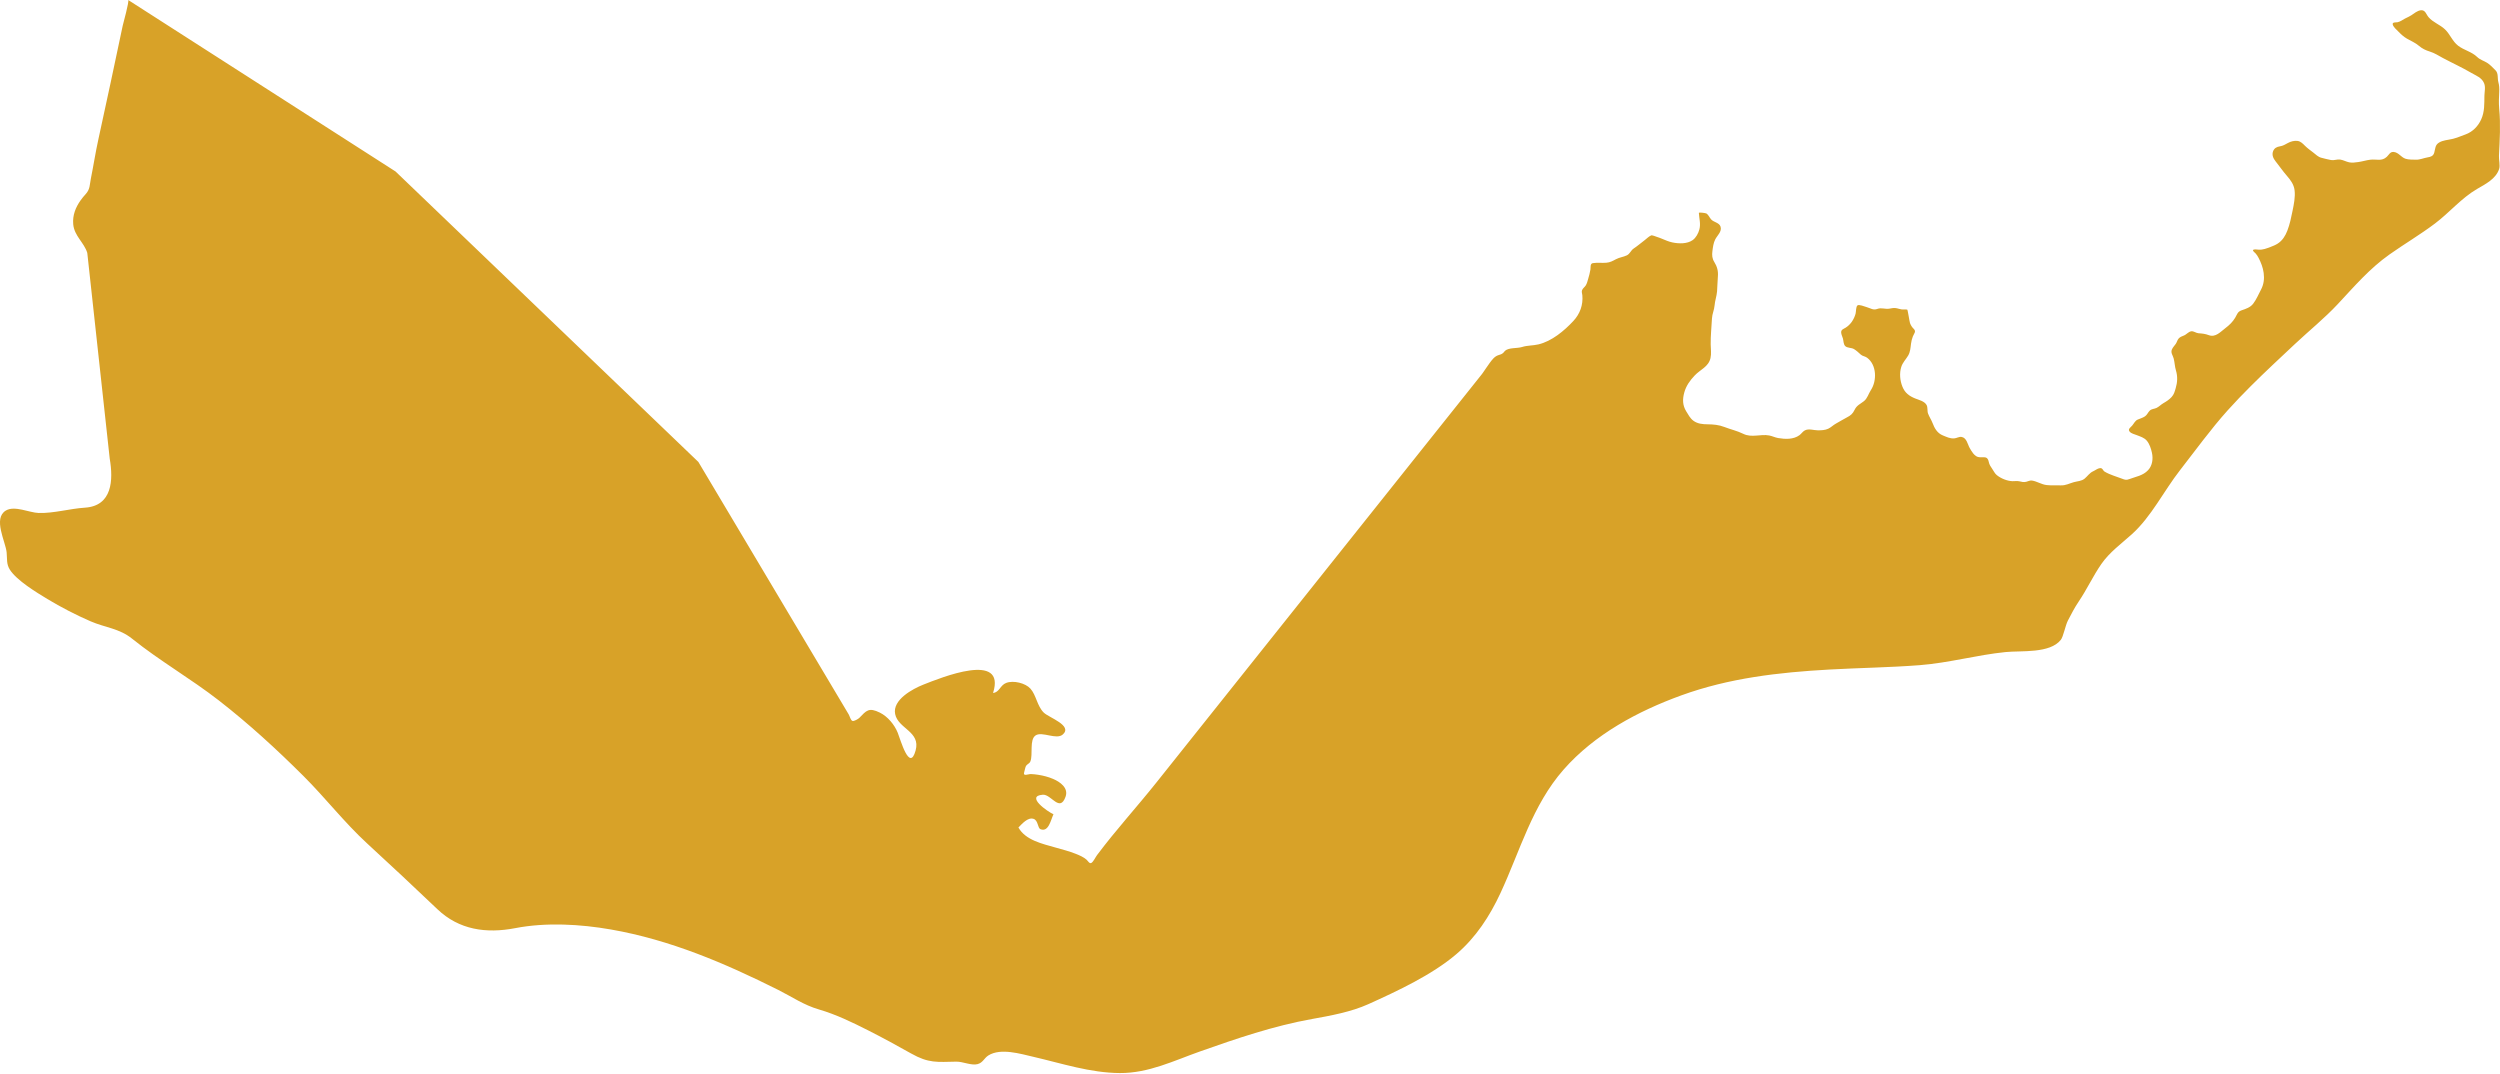
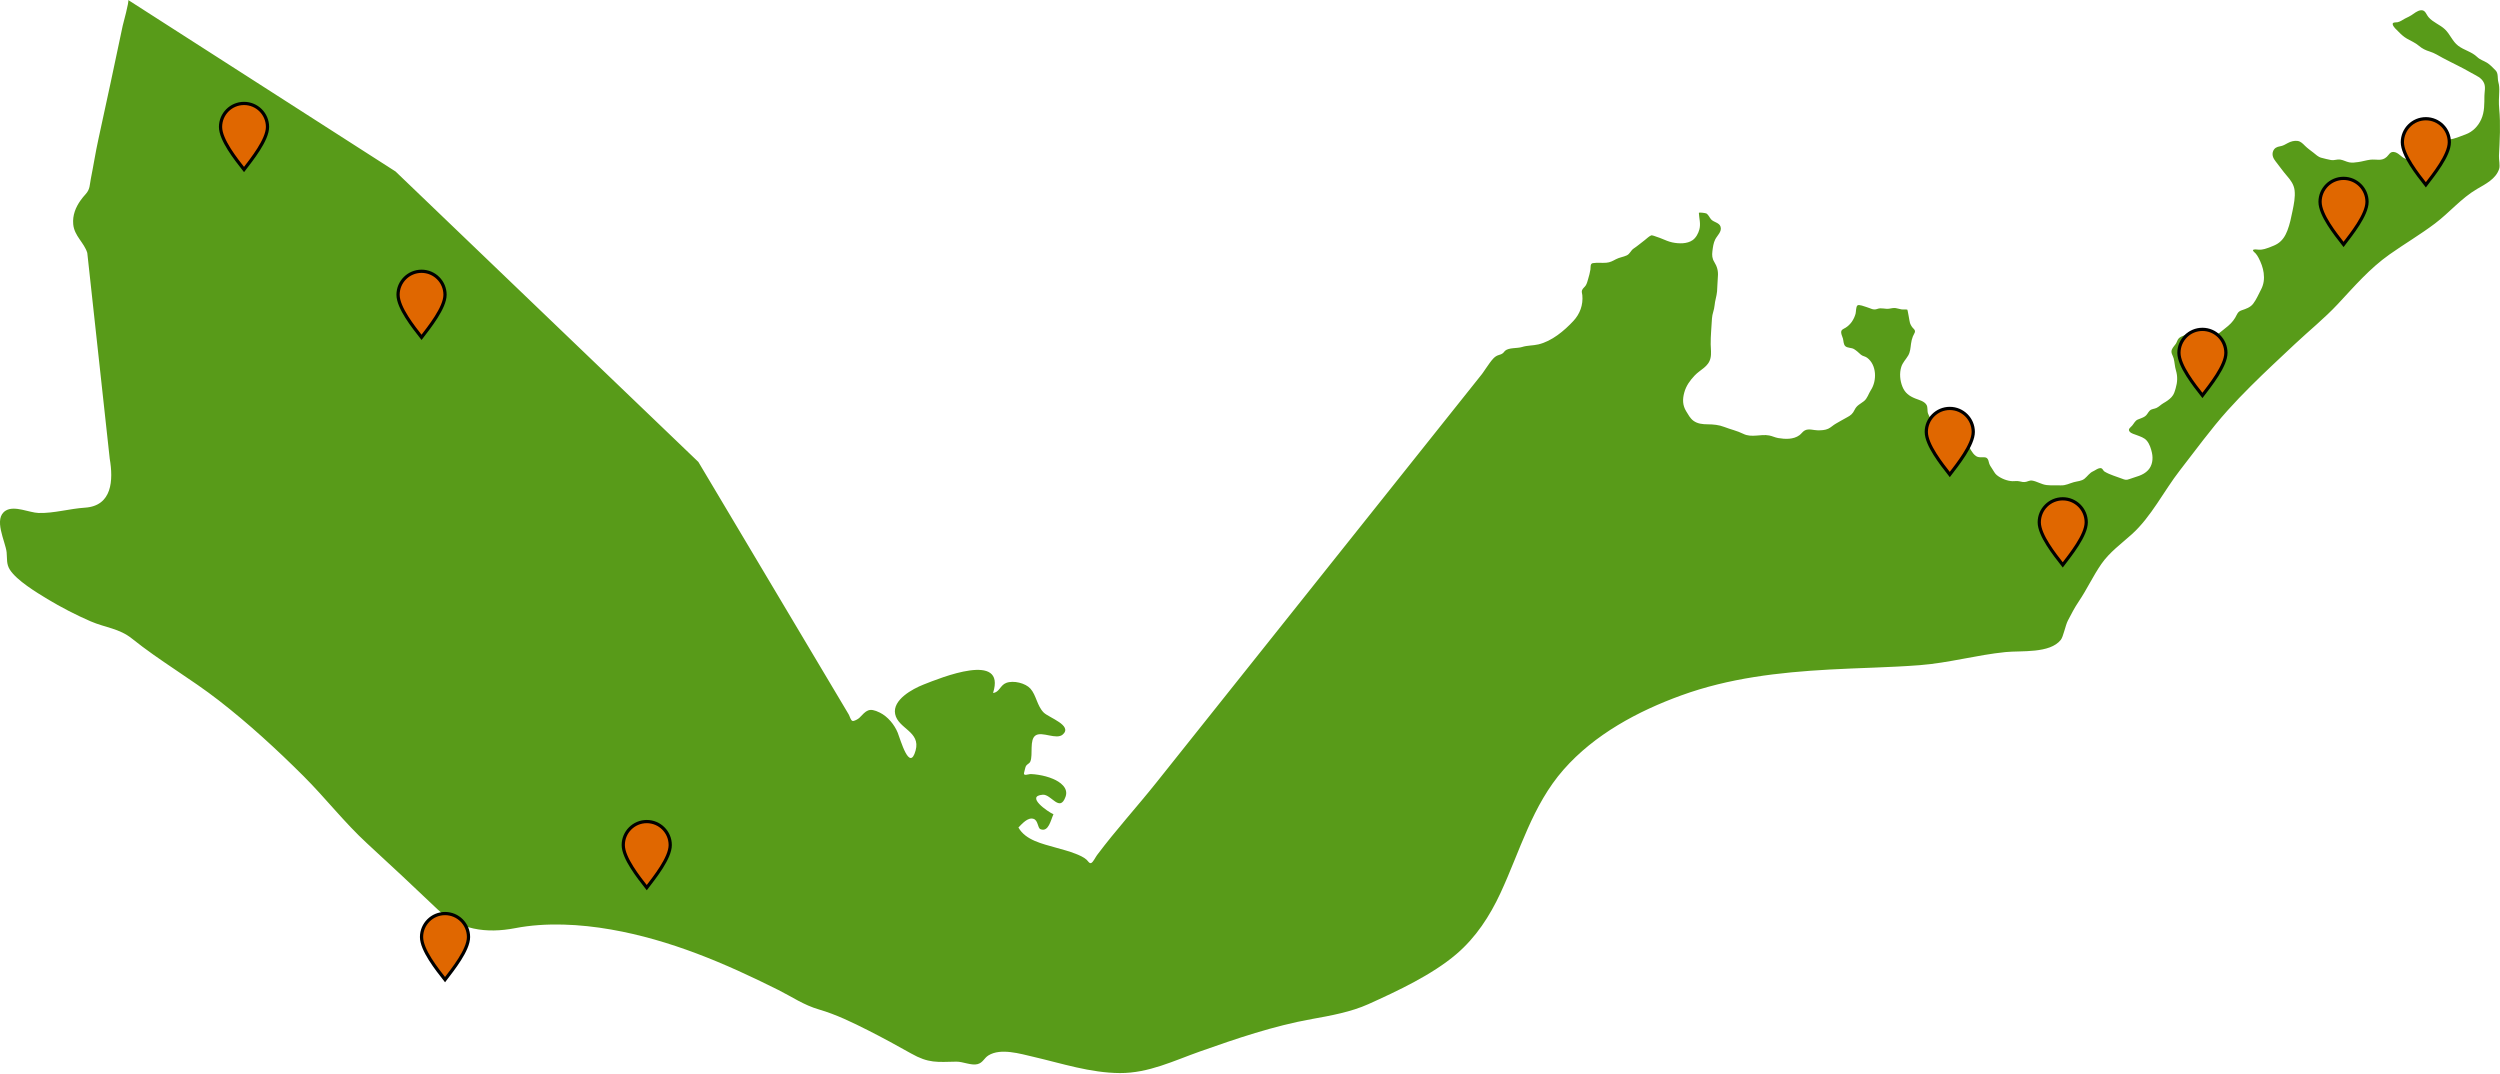
<svg xmlns="http://www.w3.org/2000/svg" version="1.1" id="Layer_1" x="0px" y="0px" width="1549.166px" height="664.934px" viewBox="0 0 1549.166 664.934" enable-background="new 0 0 1549.166 664.934" xml:space="preserve">
-   <path id="sudurland_2_" fill="#D8A228" d="M1222.744,280.997c0.516,0.63,1.094,1.194,1.771,1.634  c3.229,2.097,6.869-1.447,7.875,3.684c0.316,1.619,1.242,2.963,2.17,4.306c0.887,1.28,1.518,2.743,2.746,3.755  c2.531,2.084,6.492,3.715,9.787,3.798c1.475,0.037,2.863-0.26,4.318,0.095c1.52,0.369,2.551,0.633,4.137,0.281  c1.197-0.267,2.313-0.956,3.578-0.771c3.127,0.458,5.895,2.45,9.146,2.802c2.881,0.311,5.908,0.082,8.813,0.188  c2.986,0.111,5.254-1.231,8.051-1.998c2.254-0.617,4.725-0.613,6.607-2.159c1.869-1.535,3.047-3.57,5.35-4.59  c1.334-0.59,2.666-1.775,4.16-1.93c1.789-0.186,1.68,1.417,2.961,2.187c3.314,1.992,7.232,2.969,10.811,4.376  c1.732,0.682,2.557,0.94,4.318,0.271c4.168-1.582,8.533-2.135,11.75-5.571c2.676-2.86,3.219-7.033,2.393-10.777  c-0.572-2.602-1.457-5.446-3.207-7.516c-1.611-1.905-3.994-2.542-6.221-3.431c-1.332-0.531-3.355-0.979-4.326-2.09  c-1.422-1.625,0.502-2.648,1.48-3.782c1.08-1.25,1.809-3.019,3.396-3.736c1.582-0.716,3.078-1.022,4.586-2.044  c1.33-0.898,1.816-2.456,2.938-3.529c1.201-1.147,2.787-0.997,4.211-1.681c1.521-0.73,2.764-2.101,4.262-2.948  c1.816-1.029,3.6-2.203,5.02-3.748c1.568-1.705,1.943-3.41,2.582-5.541c1.084-3.618,1.271-7.312,0.156-10.953  c-0.74-2.425-0.768-4.992-1.404-7.438c-0.521-2.004-2.012-3.5-1.088-5.631c0.559-1.288,1.566-2.268,2.361-3.398  c0.725-1.029,0.941-2.353,1.775-3.31c0.818-0.941,2.078-1.454,3.221-1.871c1.617-0.589,2.879-2.407,4.617-2.635  c1.553-0.203,2.92,1.086,4.432,1.198c2.416,0.182,4.168,0.332,6.467,1.198c4.148,1.563,7.23-2.087,10.229-4.342  c2.363-1.777,4.566-3.883,6.078-6.444c1.295-2.188,1.457-3.753,4.033-4.628c2.676-0.91,5.367-1.764,7.145-4.096  c2.008-2.631,3.279-5.765,4.818-8.668c1.756-3.312,2.164-6.707,1.678-10.4c-0.436-3.3-1.652-6.421-3.18-9.362  c-0.51-0.98-1.066-1.861-1.799-2.691c-0.303-0.345-1.773-1.465-1.639-2.006c0.213-0.857,2.912-0.378,3.506-0.345  c2.754,0.155,4.783-0.744,7.324-1.671c1.561-0.567,3.107-1.214,4.51-2.114c2.928-1.886,4.709-4.793,5.943-7.986  c1.527-3.952,2.396-8.173,3.23-12.315c0.832-4.123,1.748-8.468,1.26-12.69c-0.404-3.502-2.408-6.287-4.666-8.867  c-2.539-2.896-4.656-6.03-7.059-9.029c-1.469-1.831-2.504-4.023-1.584-6.369c0.768-1.96,2.326-2.681,4.266-3  c1.906-0.313,3.166-1.102,4.842-2.031c1.773-0.983,4.111-1.619,6.146-1.297c1.939,0.31,3.219,1.743,4.545,3.054  c1.588,1.566,3.396,2.821,5.156,4.187c1.582,1.229,2.916,2.669,4.922,3.171c1.973,0.494,4.111,1.104,6.109,1.435  c1.848,0.305,3.658-0.58,5.525-0.322c1.977,0.271,3.742,1.358,5.695,1.74c1.832,0.357,3.736,0.063,5.563-0.186  c2.521-0.344,4.953-1.156,7.48-1.458c3.873-0.463,7.045,1.189,10.221-1.809c1.4-1.323,2.021-3.196,4.248-2.99  c3.061,0.283,4.557,3.301,7.326,4.203c1.949,0.635,4.471,0.528,6.508,0.59c2.402,0.072,4.791-1.043,7.146-1.43  c2.018-0.331,3.563-0.812,4.164-2.98c0.709-2.543,0.461-4.708,3.014-6.228c2.457-1.463,5.373-1.548,8.084-2.195  c2.855-0.682,5.65-1.855,8.402-2.871c4.354-1.604,7.723-5.113,9.6-9.308c2.131-4.761,1.895-9.509,1.977-14.595  c0.043-2.646,0.855-5.385-0.264-7.924c-1.492-3.395-4.906-4.535-7.871-6.275c-5.727-3.361-11.762-6.092-17.611-9.219  c-2.715-1.452-5.133-3.073-8.104-3.987c-2.574-0.792-4.654-1.79-6.715-3.54c-2.324-1.975-4.891-2.983-7.494-4.485  c-1.959-1.129-3.645-2.682-5.205-4.302c-1.107-1.149-3.422-3.021-3.584-4.706c-0.123-1.263,2.299-0.979,3.072-1.146  c1.66-0.354,3.014-1.428,4.48-2.215c1.326-0.71,2.658-1.235,3.939-2.05c1.789-1.14,3.695-2.858,5.877-3.129  c2.904-0.358,3.338,2.479,4.814,4.216c2.832,3.331,7.146,4.662,10.244,7.626c3.17,3.033,4.631,7.459,8.178,10.151  c3.639,2.759,8.381,3.688,11.713,6.914c1.846,1.79,4.01,2.304,6.131,3.6c1.885,1.148,3.721,3.126,5.275,4.693  c1.936,1.947,1.08,4.951,1.775,7.366c0.539,1.874,0.627,3.956,0.535,5.893c-0.172,3.589-0.367,6.894-0.025,10.466  c0.934,9.743,0.34,19.552-0.15,29.302c-0.117,2.356,0.832,5.96,0.096,8.151c-2.084,6.197-8.453,9.305-13.711,12.375  c-9.721,5.678-17.049,14.604-25.996,21.353c-9.068,6.843-18.881,12.612-28.156,19.159c-12.443,8.784-21.803,19.792-32.127,30.825  c-8.242,8.809-17.744,16.458-26.533,24.714c-9.184,8.625-18.432,17.188-27.354,26.083c-4.918,4.903-9.736,9.908-14.377,15.076  c-10.475,11.668-19.781,24.598-29.512,37.071c-9.984,12.804-17.75,28.768-29.762,39.6c-6.561,5.915-13.889,11.174-18.969,18.51  c-5.129,7.405-8.945,15.748-14.01,23.227c-2.588,3.821-4.563,7.71-6.715,11.822c-1.508,2.883-2.807,9.913-4.354,11.891  c-6.764,8.628-24.566,6.631-34.244,7.605c-17.869,1.801-35.205,6.736-53.258,8.125c-18.686,1.438-37.434,1.672-56.141,2.719  c-31.184,1.745-61.973,5.267-91.502,15.98c-26.963,9.784-53.83,24.198-72.975,46.001c-19.471,22.17-26.934,50.285-39.109,76.476  c-6.658,14.323-15.225,27.528-27.322,37.854c-15.074,12.869-36.484,22.848-54.521,31.006c-10.695,4.837-23.531,7.178-35.02,9.234  c-23.771,4.255-46.854,12.144-69.213,20.045c-16.449,5.813-31.936,13.522-49.764,13.437c-18.271-0.09-35.883-5.947-53.51-10.039  c-8.203-1.903-20.359-5.615-27.95-0.905c-2.747,1.704-3.367,4.521-6.77,5.417c-3.81,1.004-9.109-1.612-13.111-1.541  c-11.943,0.214-17.111,1.115-28.067-5.078c-8.759-4.952-17.699-9.806-26.677-14.349c-9.795-4.956-19.797-9.812-30.35-12.893  c-9.637-2.815-16.456-7.712-25.32-12.149c-33.149-16.595-66.877-30.985-103.563-37.412c-19.042-3.337-40.271-4.541-59.359-0.854  c-17.98,3.472-34.838,1.082-48.259-11.739c-14.391-13.749-28.919-27.288-43.56-40.763c-14.105-12.981-25.85-28.211-39.405-41.729  c-16.583-16.534-33.889-32.406-52.381-46.795c-17.458-13.582-36.641-24.526-53.873-38.365c-7.94-6.377-16.567-6.799-25.646-10.723  c-8.857-3.829-18.581-8.843-26.844-13.852c-6.774-4.106-18.951-11.487-23.188-18.112c-2.279-3.565-1.634-6.722-2.021-10.731  c-0.649-6.73-8.638-21.101-0.472-25.969c5.423-3.23,14.524,1.335,20.276,1.516c9.346,0.292,19.279-2.688,28.702-3.288  c16.955-1.086,17.663-17.033,15.364-30.427L54.085,156.713c-1.95-6.44-8.063-10.454-8.711-17.771  c-0.493-5.584,1.51-10.496,4.56-14.784c0.96-1.351,2.023-2.64,3.146-3.866c2.801-3.065,2.447-5.771,3.221-9.593  c1.648-8.145,2.872-16.269,4.676-24.444c5.155-23.393,10.097-46.84,15.048-70.277C76.269,14.815,80.252,0.524,79.437,0  c0.016,0.01,165.667,106.261,165.667,106.261l187.652,179.991c0.15,0.252,0.302,0.506,0.451,0.759  c1.053,1.768,2.104,3.533,3.156,5.3c2.313,3.885,4.625,7.769,6.938,11.651c3.45,5.794,6.9,11.589,10.353,17.384  c4.04,6.785,8.08,13.572,12.121,20.357c4.314,7.247,8.631,14.494,12.944,21.74c4.402,7.395,8.807,14.788,13.209,22.184  c4.198,7.053,8.397,14.104,12.598,21.156c3.579,6.012,7.159,12.021,10.739,18.032c2.603,4.371,5.204,8.74,7.807,13.111  c0.952,1.603,1.904,3.203,2.857,4.805c0.572,0.964,1.207,3.619,2.313,4c0.944,0.324,3.561-1.178,4.243-1.875  c4.397-4.531,5.843-6.681,12.765-3.253c4.859,2.406,9.028,7.464,11.033,12.432c1.733,4.292,7.34,24.69,11.089,11.021  c3.246-11.831-10.801-13.392-12.676-22.571c-1.806-8.841,10.883-15.641,17.498-18.25c10.815-4.265,51.432-20.844,43.169,5.174  c3.979-0.381,4.347-4.79,8.163-6.235c4.508-1.708,11.886,0.11,14.974,3.531c3.643,4.036,4.15,10.813,8.295,14.884  c3.197,3.132,18.068,7.958,11.789,13.541c-3.951,3.515-12.779-2.098-16.836,0.568c-4.008,2.634-1.521,11.844-3.264,16.138  c-0.525,1.293-1.848,1.599-2.605,2.646c-0.582,0.807-0.785,2.646-1.131,3.654c-1.162,3.381,2.348,1.444,4.107,1.521  c1.52,0.066,3.035,0.229,4.537,0.466c3.115,0.488,6.219,1.284,9.127,2.519c4.377,1.857,9.729,5.586,7.771,11.066  c-3.574,9.982-8.885-1.645-14.1-1.247c-10.945,0.833,3.031,10.546,6.609,12.099c-1.664,3.5-3,11.284-8.045,9.263  c-1.848-0.741-1.357-5.479-4.338-6.417c-3.559-1.119-7.117,3.148-9.331,5.361c4.381,7.916,15.038,10.141,22.963,12.418  c4.221,1.213,8.459,2.264,12.549,3.896c2.33,0.931,4.826,1.983,6.732,3.66c0.855,0.753,1.768,2.664,2.963,1.979  c1.244-0.711,2.588-3.619,3.477-4.805c11.625-15.52,24.723-29.848,36.801-45.002c5.018-6.295,10.035-12.59,15.053-18.887  c5.396-6.771,10.795-13.543,16.193-20.316c5.682-7.127,11.363-14.256,17.045-21.385c5.908-7.41,11.815-14.822,17.723-22.234  c6.051-7.59,12.102-15.18,18.148-22.77c6.059-7.603,12.117-15.201,18.176-22.803c5.922-7.432,11.846-14.861,17.768-22.293  c5.684-7.13,11.365-14.259,17.049-21.388c5.381-6.752,10.764-13.504,16.145-20.256c5.014-6.29,10.025-12.58,15.039-18.869  c4.502-5.646,9.004-11.295,13.504-16.941c3.77-4.729,7.537-9.454,11.305-14.183c2.822-3.542,5.646-7.084,8.469-10.626  c0.229-0.288,0.443-0.586,0.658-0.886c1.439-2.012,2.748-4.113,4.229-6.098c1.469-1.971,3.035-4.184,5.486-4.914  c1.086-0.324,2.008-0.59,2.895-1.35c0.467-0.397,0.746-0.979,1.193-1.361c2.398-2.064,7.525-1.381,10.473-2.315  c3.369-1.069,6.742-0.828,10.133-1.621c8.314-1.943,16.039-8.415,21.729-14.536c4.082-4.394,6.109-9.958,5.533-15.975  c-0.102-1.042-0.553-2.006-0.189-3.038c0.422-1.196,1.699-1.985,2.348-3.051c0.746-1.229,1.074-2.698,1.477-4.065  c0.555-1.888,1.088-3.791,1.381-5.74c0.207-1.384-0.279-3.674,1.521-3.957c2.709-0.429,5.619-0.021,8.365-0.248  c2.313-0.19,3.938-1.104,5.943-2.177c2.156-1.153,4.572-1.361,6.734-2.398c1.947-0.937,2.48-3.085,4.252-4.245  c2.4-1.575,4.553-3.486,6.854-5.2c1.309-0.976,2.439-2.255,3.959-2.914c0.623-0.27,2.861,0.703,3.527,0.907  c1.092,0.334,2.152,0.742,3.207,1.181c2.107,0.878,4.174,1.79,6.422,2.262c3.924,0.821,9.117,1.006,12.553-1.421  c2.092-1.479,3.531-4.199,4.176-6.642c0.934-3.528-0.135-6.743-0.316-10.222c-0.027-0.52,4.291,0.065,4.762,0.395  c1.232,0.858,1.85,2.486,2.822,3.598c1.596,1.816,5.059,1.981,5.855,4.526c0.955,3.046-2.031,5.427-3.279,7.854  c-1.148,2.234-1.459,4.869-1.771,7.332c-0.318,2.501-0.18,4.542,1.18,6.719c1.773,2.84,2.521,5.672,2.211,9.022  c-0.281,3.066-0.246,6.146-0.51,9.218c-0.254,2.962-1.299,5.734-1.537,8.674c-0.227,2.813-1.469,5.223-1.613,8.045  c-0.273,5.334-0.859,10.681-0.793,16.025c0.035,2.832,0.516,5.769-0.121,8.563c-1.234,5.406-6.285,7.054-9.768,10.739  c-2.975,3.15-5.324,6.368-6.482,10.591c-1.135,4.122-1.109,7.867,1.178,11.607c1.266,2.069,2.467,4.378,4.451,5.854  c2.598,1.933,5.719,2.2,8.846,2.23c3.559,0.034,6.979,0.327,10.322,1.638c3.898,1.527,8,2.386,11.766,4.261  c5.201,2.59,10.703-0.006,16.092,1.023c1.881,0.357,3.6,1.267,5.516,1.59c4.352,0.733,9.471,0.975,13.211-1.775  c1.188-0.873,2.021-2.291,3.346-2.974c2.471-1.272,5.537-0.012,8.152-0.025c2.084-0.012,4.357-0.09,6.279-0.979  c1.754-0.813,3.104-2.264,4.795-3.185c2.277-1.237,4.5-2.657,6.803-3.844c2.402-1.238,3.627-2.272,4.807-4.732  c1.354-2.813,3.504-3.552,5.779-5.354c2.15-1.702,2.824-4.606,4.277-6.821c3.854-5.859,3.646-15.646-2.328-20.08  c-1.301-0.965-2.791-0.911-3.955-1.979c-1.305-1.195-2.635-2.456-4.162-3.379c-1.609-0.972-4.203-0.569-5.479-1.905  c-1.072-1.127-0.994-3.175-1.371-4.594c-0.336-1.265-1.047-2.466-1.104-3.796c-0.076-1.8,1.402-2.135,2.666-2.897  c1.541-0.935,2.924-2.278,3.955-3.756c1.021-1.464,1.865-3.278,2.316-5.002c0.322-1.232,0.162-4.188,1.143-5.088  c0.893-0.82,4.463,0.681,5.699,1.025c2.549,0.712,4.049,2.12,6.742,1.091c2.326-0.891,4.848,0.319,7.373-0.135  c1.348-0.24,2.498-0.512,3.896-0.345c1.252,0.15,2.426,0.662,3.674,0.823c1.15,0.147,2.324-0.073,3.467,0.106  c0.334,0.054,1.42,7.525,1.713,8.325c0.496,1.355,1.209,2.55,2.26,3.549c1.799,1.715,0.279,2.841-0.486,4.78  c-0.563,1.423-0.936,3.008-1.135,4.522c-0.33,2.514-0.441,5.063-1.762,7.302c-1.426,2.415-3.426,4.308-4.281,7.063  c-1.225,3.929-0.799,8.456,0.719,12.224c1.566,3.883,4.166,5.787,7.934,7.313c2.35,0.949,5.625,1.636,7.012,3.998  c0.877,1.495,0.32,3.673,0.932,5.338c0.744,2.021,2,3.808,2.766,5.818c1.26,3.306,2.955,6.354,6.391,7.732  c2.334,0.936,4.332,1.998,6.939,1.867c1.578-0.078,3.084-1.192,4.689-0.92c3.217,0.547,3.715,4.652,5.096,6.991  C1221.264,278.826,1221.924,279.993,1222.744,280.997z" />
+   <path id="sudurland_2_" fill="#589B19" d="M1222.744,280.997c0.516,0.63,1.094,1.194,1.771,1.634  c3.229,2.097,6.869-1.447,7.875,3.684c0.316,1.619,1.242,2.963,2.17,4.306c0.888,1.28,1.519,2.743,2.746,3.755  c2.531,2.084,6.492,3.715,9.787,3.798c1.476,0.037,2.863-0.26,4.318,0.095c1.52,0.369,2.551,0.634,4.137,0.281  c1.197-0.267,2.313-0.956,3.578-0.771c3.127,0.458,5.895,2.451,9.146,2.802c2.881,0.311,5.907,0.082,8.813,0.188  c2.986,0.111,5.254-1.23,8.051-1.997c2.254-0.618,4.726-0.613,6.607-2.16c1.869-1.535,3.047-3.57,5.35-4.59  c1.334-0.59,2.666-1.775,4.16-1.93c1.789-0.186,1.68,1.417,2.961,2.188c3.314,1.992,7.232,2.969,10.812,4.376  c1.731,0.682,2.557,0.94,4.317,0.271c4.168-1.582,8.533-2.135,11.75-5.571c2.677-2.86,3.22-7.033,2.394-10.777  c-0.572-2.602-1.457-5.446-3.207-7.516c-1.611-1.905-3.994-2.542-6.222-3.431c-1.332-0.531-3.354-0.979-4.325-2.09  c-1.423-1.625,0.502-2.648,1.479-3.782c1.08-1.25,1.809-3.019,3.396-3.736c1.582-0.716,3.078-1.022,4.586-2.044  c1.33-0.898,1.815-2.456,2.938-3.529c1.201-1.147,2.787-0.997,4.211-1.681c1.521-0.73,2.765-2.101,4.263-2.948  c1.815-1.029,3.6-2.203,5.02-3.748c1.568-1.705,1.943-3.41,2.582-5.541c1.084-3.618,1.271-7.312,0.156-10.953  c-0.74-2.425-0.769-4.992-1.404-7.438c-0.521-2.004-2.012-3.5-1.088-5.631c0.559-1.288,1.566-2.268,2.361-3.398  c0.725-1.029,0.94-2.353,1.774-3.31c0.818-0.941,2.078-1.454,3.221-1.871c1.617-0.589,2.88-2.407,4.617-2.635  c1.553-0.203,2.92,1.086,4.433,1.198c2.416,0.182,4.168,0.332,6.467,1.198c4.147,1.563,7.229-2.087,10.229-4.342  c2.363-1.777,4.566-3.883,6.078-6.444c1.295-2.188,1.457-3.753,4.033-4.628c2.676-0.91,5.367-1.764,7.146-4.096  c2.008-2.631,3.278-5.765,4.817-8.668c1.756-3.312,2.164-6.707,1.678-10.4c-0.436-3.3-1.651-6.421-3.18-9.362  c-0.51-0.98-1.066-1.861-1.799-2.691c-0.303-0.345-1.773-1.465-1.64-2.006c0.214-0.857,2.912-0.378,3.507-0.345  c2.754,0.155,4.782-0.744,7.323-1.671c1.562-0.567,3.107-1.214,4.511-2.114c2.928-1.886,4.709-4.793,5.942-7.986  c1.527-3.952,2.396-8.173,3.23-12.315c0.832-4.123,1.748-8.468,1.26-12.69c-0.404-3.502-2.408-6.287-4.666-8.867  c-2.539-2.896-4.656-6.03-7.059-9.029c-1.47-1.831-2.504-4.023-1.584-6.369c0.768-1.96,2.326-2.681,4.266-3  c1.906-0.313,3.166-1.102,4.842-2.031c1.773-0.983,4.111-1.619,6.146-1.297c1.938,0.31,3.219,1.743,4.545,3.054  c1.588,1.566,3.396,2.821,5.156,4.187c1.582,1.229,2.916,2.669,4.922,3.171c1.973,0.494,4.11,1.104,6.108,1.435  c1.849,0.305,3.658-0.58,5.525-0.322c1.978,0.271,3.742,1.358,5.695,1.74c1.832,0.357,3.735,0.063,5.563-0.186  c2.521-0.344,4.953-1.156,7.48-1.458c3.873-0.463,7.045,1.189,10.221-1.809c1.399-1.323,2.021-3.196,4.248-2.99  c3.061,0.283,4.557,3.301,7.326,4.203c1.948,0.635,4.471,0.528,6.508,0.59c2.402,0.072,4.791-1.043,7.146-1.43  c2.019-0.331,3.563-0.812,4.164-2.98c0.709-2.543,0.461-4.708,3.015-6.228c2.457-1.463,5.373-1.548,8.084-2.195  c2.854-0.682,5.649-1.855,8.401-2.871c4.354-1.604,7.724-5.113,9.601-9.308c2.131-4.761,1.895-9.509,1.977-14.595  c0.043-2.646,0.855-5.385-0.264-7.924c-1.492-3.395-4.906-4.535-7.871-6.275c-5.728-3.361-11.762-6.092-17.611-9.219  c-2.715-1.452-5.133-3.073-8.104-3.987c-2.574-0.792-4.654-1.79-6.715-3.54c-2.324-1.975-4.892-2.983-7.494-4.485  c-1.959-1.129-3.646-2.682-5.205-4.302c-1.107-1.149-3.422-3.021-3.584-4.706c-0.123-1.263,2.299-0.979,3.072-1.146  c1.66-0.354,3.014-1.428,4.479-2.215c1.326-0.71,2.658-1.235,3.939-2.05c1.789-1.14,3.694-2.858,5.877-3.129  c2.904-0.358,3.338,2.479,4.813,4.216c2.832,3.331,7.146,4.662,10.244,7.626c3.17,3.033,4.631,7.459,8.178,10.151  c3.64,2.759,8.382,3.688,11.714,6.914c1.846,1.79,4.01,2.304,6.131,3.6c1.885,1.148,3.721,3.126,5.274,4.693  c1.937,1.947,1.08,4.951,1.775,7.366c0.539,1.874,0.627,3.956,0.535,5.893c-0.172,3.589-0.367,6.894-0.025,10.466  c0.935,9.743,0.34,19.552-0.149,29.302c-0.117,2.356,0.832,5.96,0.096,8.151c-2.084,6.197-8.453,9.305-13.711,12.375  c-9.722,5.678-17.049,14.604-25.996,21.353c-9.068,6.843-18.881,12.612-28.156,19.159c-12.443,8.784-21.803,19.792-32.127,30.825  c-8.242,8.809-17.744,16.458-26.533,24.714c-9.184,8.625-18.432,17.188-27.354,26.083c-4.918,4.903-9.736,9.908-14.377,15.076  c-10.476,11.668-19.781,24.598-29.512,37.071c-9.984,12.804-17.75,28.768-29.763,39.6c-6.561,5.915-13.889,11.174-18.969,18.51  c-5.129,7.405-8.945,15.748-14.01,23.228c-2.588,3.821-4.563,7.71-6.715,11.822c-1.509,2.883-2.808,9.912-4.354,11.891  c-6.764,8.628-24.566,6.631-34.244,7.605c-17.869,1.801-35.205,6.735-53.258,8.125c-18.686,1.438-37.434,1.672-56.141,2.719  c-31.185,1.745-61.974,5.267-91.502,15.979c-26.963,9.784-53.83,24.198-72.976,46.001c-19.471,22.17-26.934,50.285-39.108,76.477  c-6.658,14.322-15.226,27.527-27.322,37.854c-15.074,12.869-36.484,22.849-54.521,31.006c-10.694,4.837-23.53,7.179-35.02,9.234  c-23.771,4.255-46.854,12.144-69.213,20.045c-16.449,5.813-31.937,13.522-49.765,13.438c-18.271-0.091-35.883-5.947-53.51-10.039  c-8.203-1.903-20.358-5.615-27.95-0.905c-2.747,1.704-3.366,4.521-6.77,5.417c-3.811,1.004-9.109-1.612-13.111-1.541  c-11.942,0.214-17.111,1.115-28.066-5.078c-8.76-4.952-17.699-9.806-26.678-14.349c-9.795-4.956-19.797-9.813-30.35-12.894  c-9.637-2.814-16.456-7.712-25.32-12.148c-33.148-16.596-66.877-30.985-103.563-37.412c-19.042-3.337-40.271-4.541-59.359-0.854  c-17.98,3.473-34.838,1.082-48.259-11.739c-14.391-13.748-28.919-27.287-43.56-40.763c-14.105-12.98-25.85-28.211-39.405-41.729  c-16.583-16.534-33.889-32.406-52.381-46.795c-17.458-13.582-36.641-24.526-53.873-38.365c-7.94-6.377-16.567-6.799-25.646-10.723  c-8.857-3.829-18.581-8.844-26.844-13.853c-6.774-4.105-18.951-11.487-23.188-18.112c-2.279-3.564-1.634-6.722-2.021-10.73  c-0.649-6.73-8.638-21.102-0.472-25.969c5.423-3.23,14.524,1.335,20.276,1.516c9.346,0.292,19.279-2.688,28.702-3.288  c16.955-1.086,17.663-17.033,15.364-30.427L54.085,156.713c-1.95-6.44-8.063-10.454-8.711-17.771  c-0.493-5.584,1.51-10.496,4.56-14.784c0.96-1.351,2.023-2.64,3.146-3.866c2.801-3.065,2.447-5.771,3.221-9.593  c1.648-8.145,2.872-16.269,4.676-24.444c5.155-23.393,10.097-46.84,15.048-70.277C76.269,14.815,80.252,0.524,79.437,0  c0.016,0.01,165.667,106.261,165.667,106.261l187.652,179.991c0.15,0.252,0.302,0.506,0.451,0.759  c1.053,1.768,2.104,3.533,3.156,5.3c2.313,3.885,4.625,7.769,6.938,11.651c3.45,5.794,6.9,11.589,10.354,17.384  c4.04,6.785,8.08,13.572,12.121,20.357c4.313,7.247,8.631,14.494,12.943,21.74c4.402,7.395,8.808,14.788,13.209,22.184  c4.198,7.053,8.397,14.104,12.599,21.156c3.578,6.012,7.158,12.021,10.738,18.032c2.604,4.37,5.204,8.739,7.808,13.11  c0.952,1.604,1.903,3.203,2.856,4.806c0.572,0.964,1.207,3.618,2.313,4c0.943,0.323,3.561-1.179,4.243-1.875  c4.396-4.531,5.843-6.682,12.765-3.254c4.859,2.406,9.028,7.465,11.033,12.433c1.732,4.292,7.34,24.689,11.089,11.021  c3.246-11.831-10.801-13.392-12.676-22.57c-1.807-8.842,10.883-15.642,17.498-18.25c10.814-4.266,51.432-20.845,43.169,5.174  c3.979-0.381,4.347-4.79,8.163-6.235c4.508-1.708,11.886,0.11,14.974,3.531c3.643,4.036,4.15,10.813,8.295,14.884  c3.197,3.132,18.068,7.958,11.789,13.541c-3.951,3.515-12.779-2.098-16.836,0.568c-4.008,2.634-1.521,11.844-3.264,16.138  c-0.525,1.293-1.849,1.599-2.605,2.646c-0.582,0.807-0.785,2.646-1.131,3.653c-1.162,3.381,2.348,1.444,4.106,1.521  c1.521,0.065,3.035,0.229,4.537,0.466c3.115,0.488,6.22,1.284,9.127,2.519c4.377,1.857,9.729,5.586,7.771,11.066  c-3.574,9.982-8.885-1.645-14.1-1.247c-10.945,0.833,3.03,10.546,6.608,12.099c-1.664,3.5-3,11.284-8.045,9.264  c-1.848-0.741-1.356-5.479-4.338-6.417c-3.559-1.119-7.117,3.147-9.331,5.36c4.381,7.916,15.038,10.142,22.963,12.419  c4.221,1.213,8.459,2.264,12.549,3.896c2.33,0.931,4.826,1.983,6.732,3.66c0.854,0.753,1.768,2.664,2.963,1.979  c1.244-0.711,2.588-3.619,3.477-4.805c11.625-15.521,24.724-29.848,36.802-45.002c5.018-6.295,10.035-12.59,15.053-18.887  c5.396-6.771,10.795-13.543,16.193-20.316c5.682-7.127,11.362-14.256,17.045-21.385c5.907-7.41,11.814-14.822,17.723-22.234  c6.051-7.59,12.103-15.18,18.148-22.77c6.059-7.604,12.116-15.201,18.176-22.804c5.922-7.432,11.846-14.86,17.768-22.293  c5.685-7.13,11.365-14.259,17.05-21.388c5.381-6.752,10.764-13.504,16.145-20.256c5.014-6.29,10.025-12.58,15.039-18.869  c4.502-5.646,9.004-11.295,13.504-16.941c3.771-4.729,7.537-9.454,11.305-14.183c2.822-3.542,5.646-7.084,8.47-10.626  c0.229-0.288,0.442-0.586,0.657-0.886c1.439-2.012,2.748-4.113,4.229-6.098c1.469-1.971,3.035-4.184,5.486-4.914  c1.086-0.324,2.008-0.59,2.895-1.35c0.467-0.397,0.746-0.979,1.193-1.361c2.397-2.064,7.524-1.381,10.473-2.315  c3.369-1.069,6.742-0.828,10.133-1.621c8.314-1.943,16.039-8.415,21.729-14.536c4.082-4.394,6.108-9.958,5.533-15.975  c-0.103-1.042-0.554-2.006-0.189-3.038c0.422-1.196,1.699-1.985,2.348-3.051c0.746-1.229,1.074-2.698,1.478-4.065  c0.555-1.888,1.088-3.791,1.381-5.74c0.207-1.384-0.279-3.674,1.521-3.957c2.709-0.429,5.619-0.021,8.365-0.248  c2.313-0.19,3.938-1.104,5.943-2.177c2.156-1.153,4.572-1.361,6.734-2.398c1.946-0.937,2.479-3.085,4.252-4.245  c2.399-1.575,4.553-3.486,6.854-5.2c1.309-0.976,2.439-2.255,3.959-2.914c0.623-0.27,2.861,0.703,3.527,0.907  c1.092,0.334,2.151,0.742,3.207,1.181c2.106,0.878,4.174,1.79,6.422,2.262c3.924,0.821,9.117,1.006,12.553-1.421  c2.092-1.479,3.531-4.199,4.176-6.642c0.935-3.528-0.135-6.743-0.315-10.222c-0.027-0.52,4.291,0.065,4.762,0.395  c1.232,0.858,1.85,2.486,2.822,3.598c1.596,1.816,5.059,1.981,5.854,4.526c0.955,3.046-2.031,5.427-3.279,7.854  c-1.147,2.234-1.459,4.869-1.771,7.332c-0.318,2.501-0.18,4.542,1.18,6.719c1.773,2.84,2.521,5.672,2.212,9.022  c-0.281,3.066-0.246,6.146-0.511,9.218c-0.254,2.962-1.299,5.734-1.537,8.674c-0.227,2.813-1.469,5.223-1.612,8.045  c-0.273,5.334-0.859,10.681-0.793,16.025c0.035,2.832,0.516,5.769-0.121,8.563c-1.234,5.406-6.285,7.054-9.769,10.739  c-2.975,3.15-5.323,6.368-6.481,10.591c-1.135,4.122-1.109,7.867,1.178,11.607c1.266,2.069,2.467,4.378,4.451,5.854  c2.598,1.933,5.719,2.2,8.846,2.23c3.559,0.034,6.979,0.327,10.322,1.638c3.897,1.527,8,2.386,11.766,4.261  c5.201,2.59,10.703-0.006,16.092,1.023c1.882,0.357,3.601,1.267,5.517,1.59c4.352,0.733,9.471,0.975,13.211-1.775  c1.188-0.873,2.021-2.291,3.346-2.974c2.472-1.272,5.537-0.012,8.152-0.025c2.084-0.012,4.356-0.09,6.279-0.979  c1.754-0.813,3.104-2.264,4.795-3.185c2.276-1.237,4.5-2.657,6.803-3.844c2.402-1.238,3.627-2.272,4.807-4.732  c1.354-2.813,3.505-3.552,5.779-5.354c2.15-1.702,2.824-4.606,4.277-6.821c3.854-5.859,3.646-15.646-2.328-20.08  c-1.301-0.965-2.791-0.911-3.955-1.979c-1.305-1.195-2.635-2.456-4.162-3.379c-1.608-0.972-4.203-0.569-5.479-1.905  c-1.072-1.127-0.994-3.175-1.371-4.594c-0.336-1.265-1.047-2.466-1.104-3.796c-0.076-1.8,1.402-2.135,2.666-2.897  c1.541-0.935,2.924-2.278,3.955-3.756c1.021-1.464,1.865-3.278,2.316-5.002c0.322-1.232,0.162-4.188,1.143-5.088  c0.893-0.82,4.463,0.681,5.699,1.025c2.549,0.712,4.049,2.12,6.742,1.091c2.326-0.891,4.848,0.319,7.373-0.135  c1.348-0.24,2.498-0.512,3.896-0.345c1.252,0.15,2.426,0.662,3.674,0.823c1.15,0.147,2.324-0.073,3.468,0.106  c0.334,0.054,1.42,7.525,1.713,8.325c0.496,1.355,1.209,2.55,2.26,3.549c1.799,1.715,0.279,2.841-0.486,4.78  c-0.563,1.423-0.936,3.008-1.135,4.522c-0.33,2.514-0.441,5.063-1.762,7.302c-1.426,2.415-3.426,4.308-4.281,7.063  c-1.225,3.929-0.799,8.456,0.719,12.224c1.566,3.883,4.166,5.787,7.935,7.313c2.35,0.949,5.625,1.636,7.012,3.998  c0.877,1.495,0.319,3.673,0.932,5.338c0.744,2.021,2,3.808,2.767,5.818c1.26,3.306,2.955,6.354,6.391,7.732  c2.334,0.936,4.332,1.998,6.939,1.867c1.577-0.078,3.084-1.192,4.688-0.92c3.217,0.547,3.715,4.652,5.096,6.991  C1221.264,278.826,1221.924,279.993,1222.744,280.997z" />
+   <path fill="#E06700" stroke="#000000" stroke-width="2" stroke-miterlimit="10" d="M165.768,78.649  c0,8.038-9.796,20.152-14.553,26.401c-5.038-6.438-14.554-18.363-14.554-26.401c0-8.037,6.516-14.553,14.554-14.553  S165.768,70.612,165.768,78.649z" />
+   <path fill="#E06700" stroke="#000000" stroke-width="2" stroke-miterlimit="10" d="M415.322,523.649  c0,8.038-9.796,20.152-14.553,26.401c-5.038-6.438-14.554-18.363-14.554-26.401c0-8.037,6.516-14.553,14.554-14.553  S415.322,515.612,415.322,523.649z" />
+   <path fill="#E06700" stroke="#000000" stroke-width="2" stroke-miterlimit="10" d="M1379.321,218.649  c0,8.038-9.797,20.152-14.554,26.401c-5.038-6.438-14.554-18.363-14.554-26.401c0-8.037,6.516-14.553,14.554-14.553  S1379.321,210.612,1379.321,218.649z" />
+   <path fill="#E06700" stroke="#000000" stroke-width="2" stroke-miterlimit="10" d="M1517.769,88.126  c0,8.038-9.797,20.152-14.554,26.401c-5.038-6.438-14.554-18.363-14.554-26.401c0-8.037,6.516-14.553,14.554-14.553  S1517.769,80.089,1517.769,88.126z" />
+   <path fill="#E06700" stroke="#000000" stroke-width="2" stroke-miterlimit="10" d="M1292.769,323.649  c0,8.038-9.797,20.152-14.554,26.401c-5.038-6.438-14.554-18.363-14.554-26.401c0-8.037,6.516-14.553,14.554-14.553  S1292.769,315.612,1292.769,323.649z" />
+   <path fill="#E06700" stroke="#000000" stroke-width="2" stroke-miterlimit="10" d="M1466.769,125.081  c0,8.038-9.797,20.152-14.554,26.401c-5.038-6.438-14.554-18.363-14.554-26.401c0-8.037,6.516-14.553,14.554-14.553  S1466.769,117.043,1466.769,125.081z" />
+   <path fill="#E06700" stroke="#000000" stroke-width="2" stroke-miterlimit="10" d="M275.768,182.649  c0,8.038-9.796,20.152-14.553,26.401c-5.038-6.438-14.554-18.363-14.554-26.401c0-8.037,6.516-14.553,14.554-14.553  S275.768,174.612,275.768,182.649z" />
+   <path fill="#E06700" stroke="#000000" stroke-width="2" stroke-miterlimit="10" d="M290.322,580.649  c0,8.038-9.796,20.152-14.553,26.401c-5.038-6.438-14.554-18.363-14.554-26.401c0-8.037,6.516-14.553,14.554-14.553  S290.322,572.612,290.322,580.649z" />
+   <path fill="#E06700" stroke="#000000" stroke-width="2" stroke-miterlimit="10" d="M1222.769,267.649  c0,8.038-9.797,20.152-14.554,26.401c-5.038-6.438-14.554-18.363-14.554-26.401c0-8.037,6.516-14.553,14.554-14.553  S1222.769,259.612,1222.769,267.649z" />
</svg>
